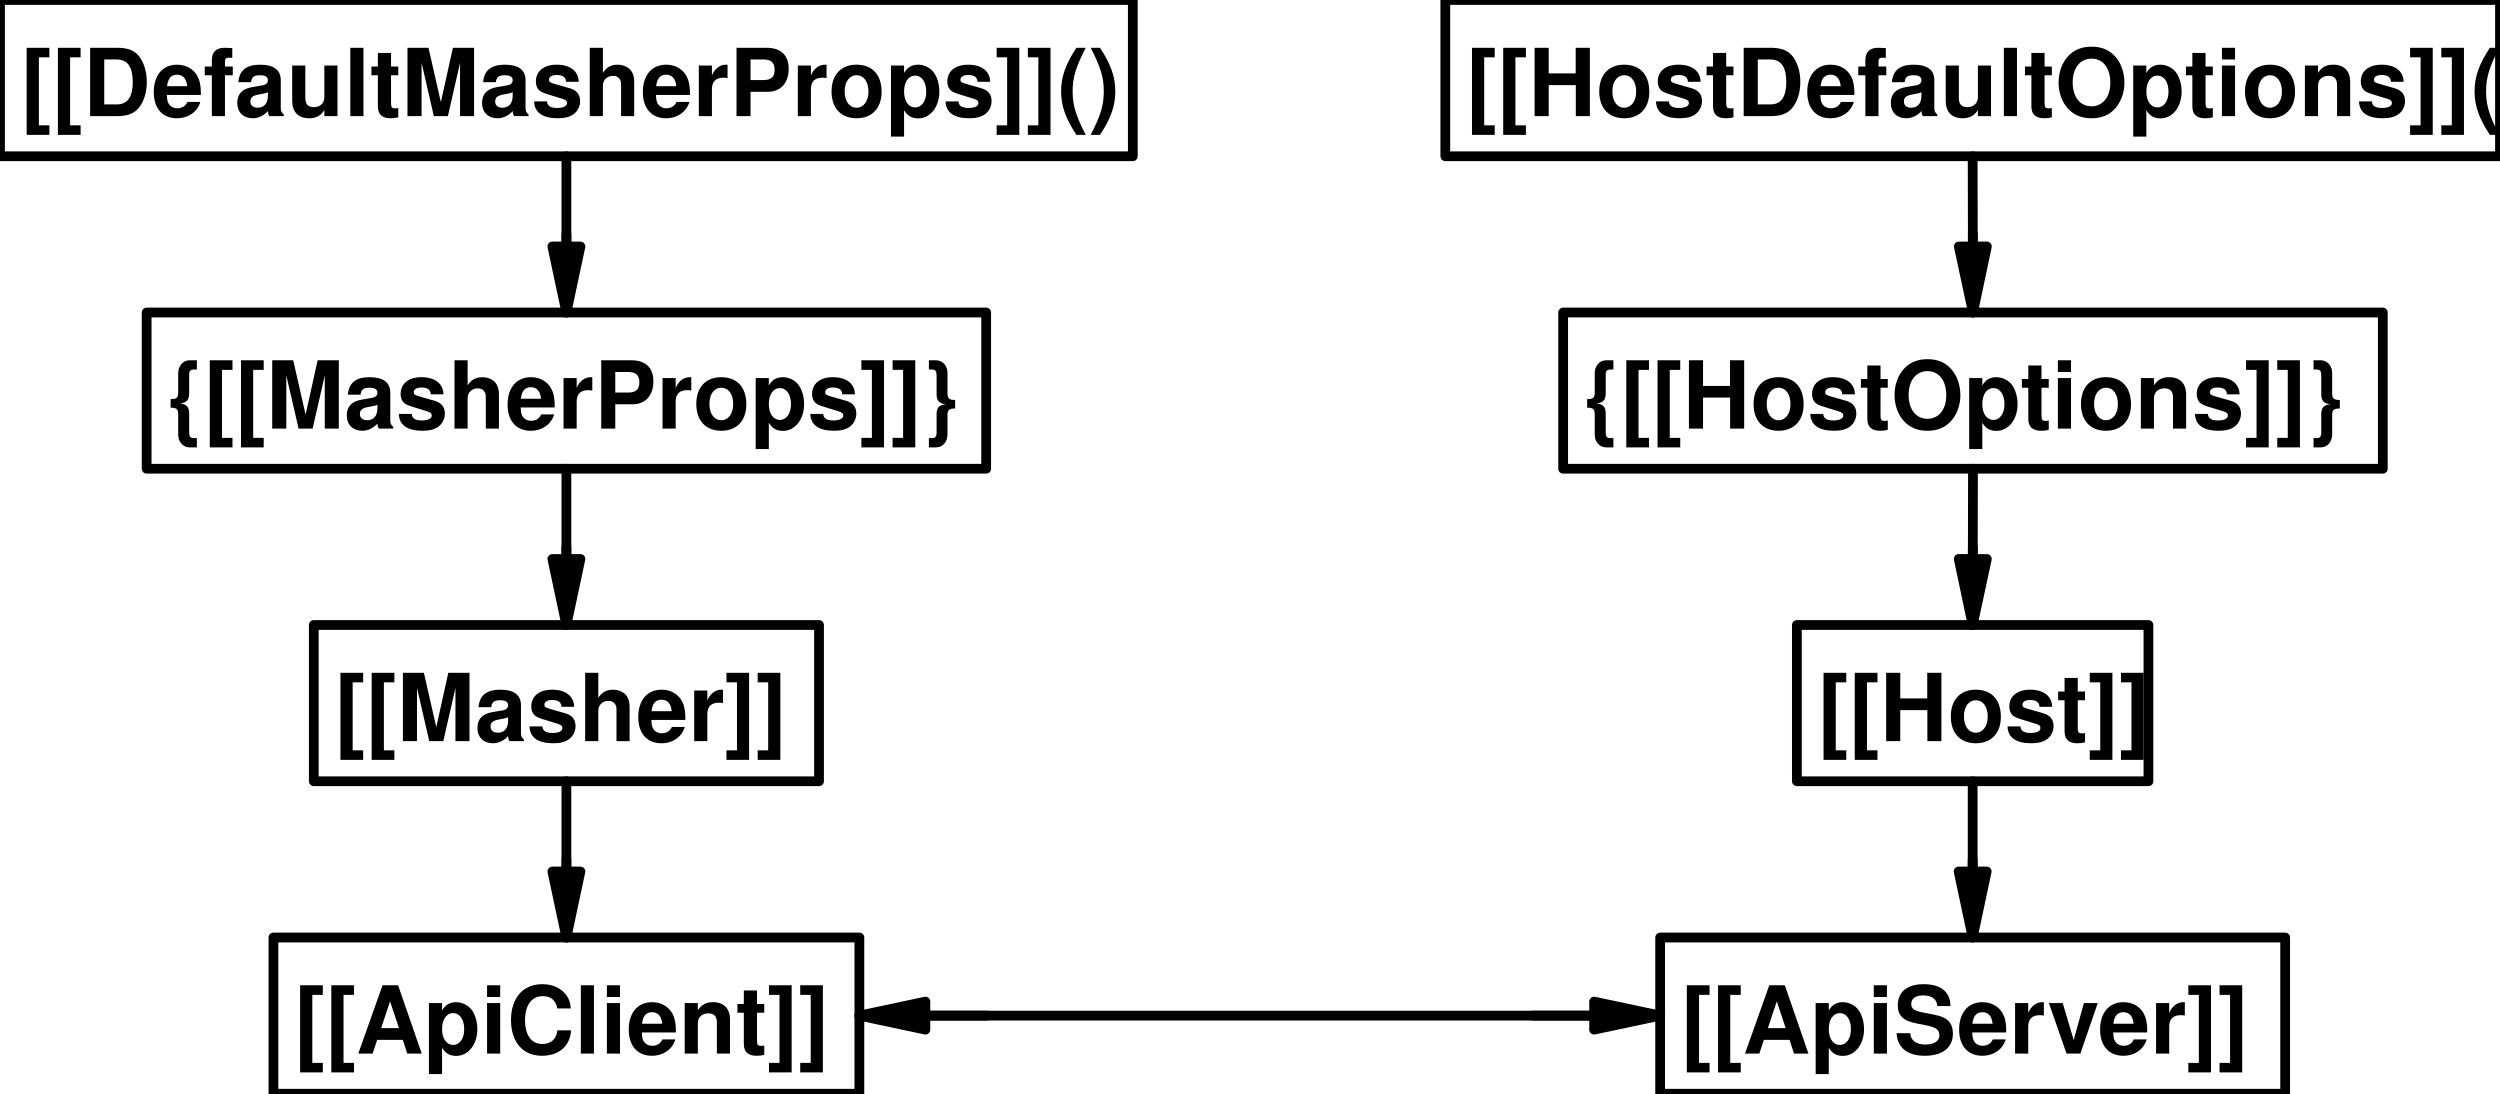
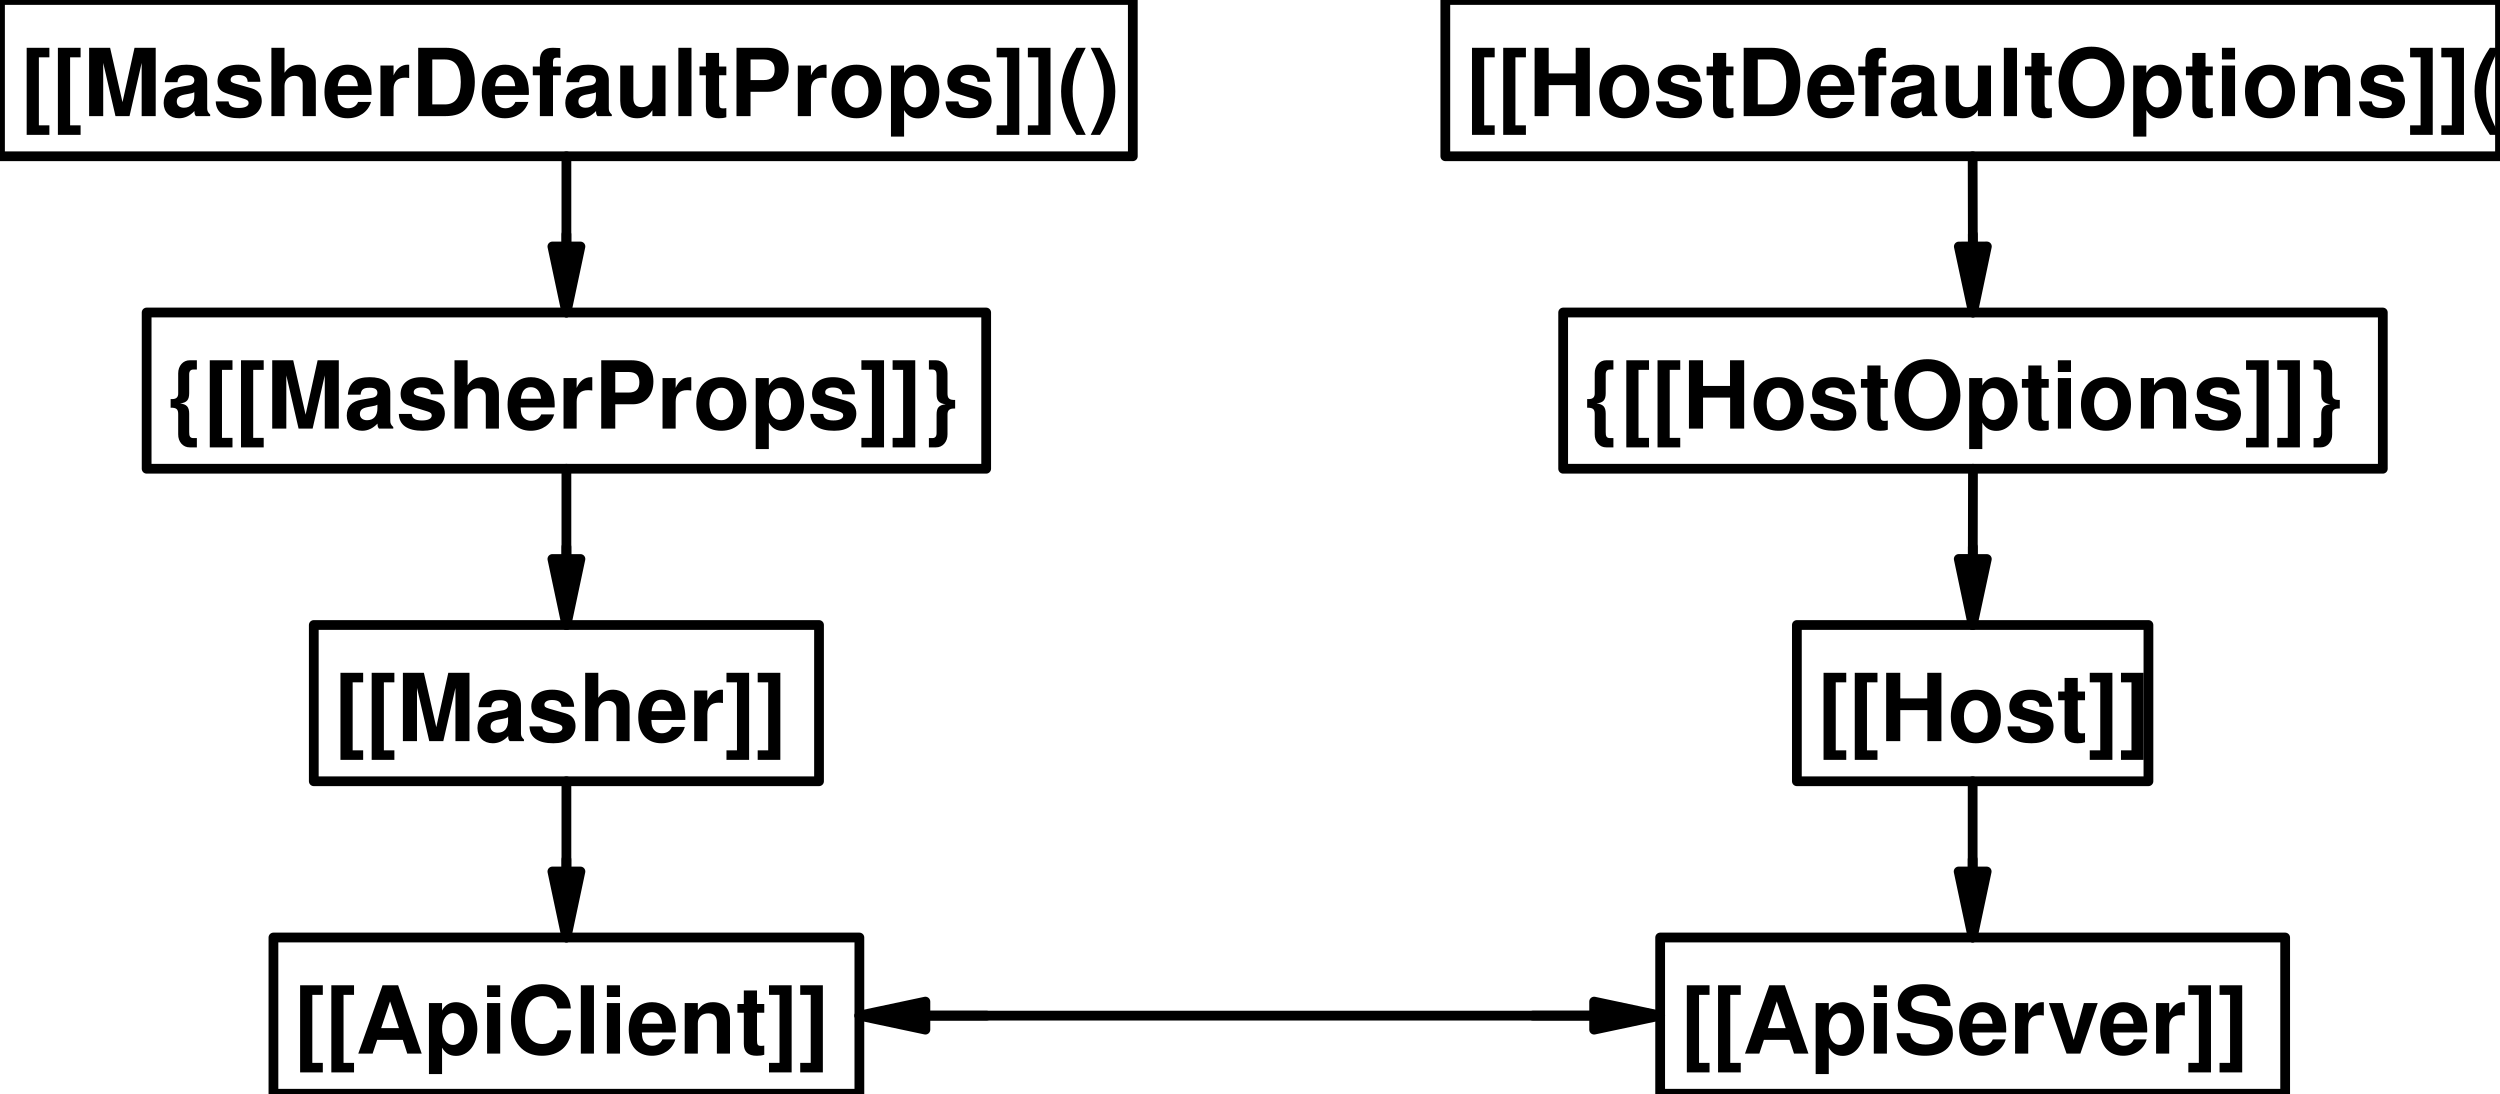
<svg xmlns="http://www.w3.org/2000/svg" width="640" height="280">
  <path d="M 145.00 60.00 L 145.00 63.10 M 141.41 63.10 L 148.59 63.10 L 145.00 80.00 Z M 141.41 63.10" stroke-width="2.50" stroke="black" stroke-linecap="round" stroke-linejoin="round" fill="black" />
  <path d="M 145.00 40.00 L 145.00 80.00" stroke-width="2.50" stroke="black" stroke-linecap="round" stroke-linejoin="round" fill="none" />
  <path d="M 370.00 0.00 L 640.00 0.00 L 640.00 40.00 L 370.00 40.00 Z M 370.00 0.00" stroke-width="2.50" stroke="black" stroke-linecap="round" stroke-linejoin="round" fill="none" />
  <text x="375.25" y="29.73" font-family="Helvetica" font-size="24.00px" fill="black" opacity="1.00" font-weight="bold">[[HostDefaultOptions]]()</text>
  <path d="M 400.17 80.00 L 610.00 80.00 L 610.00 120.00 L 400.17 120.00 Z M 400.17 80.00" stroke-width="2.50" stroke="black" stroke-linecap="round" stroke-linejoin="round" fill="none" />
  <text x="405.42" y="109.73" font-family="Helvetica" font-size="24.00px" fill="black" opacity="1.00" font-weight="bold">{[[HostOptions]]}</text>
  <path d="M 460.00 160.00 L 550.00 160.00 L 550.00 200.00 L 460.00 200.00 Z M 460.00 160.00" stroke-width="2.50" stroke="black" stroke-linecap="round" stroke-linejoin="round" fill="none" />
  <text x="465.25" y="189.73" font-family="Helvetica" font-size="24.00px" fill="black" opacity="1.00" font-weight="bold">[[Host]]</text>
  <path d="M 80.33 160.00 L 209.67 160.00 L 209.67 200.00 L 80.33 200.00 Z M 80.33 160.00" stroke-width="2.50" stroke="black" stroke-linecap="round" stroke-linejoin="round" fill="none" />
  <text x="85.58" y="189.73" font-family="Helvetica" font-size="24.00px" fill="black" opacity="1.00" font-weight="bold">[[Masher]]</text>
  <path d="M 425.00 240.00 L 585.00 240.00 L 585.00 280.00 L 425.00 280.00 Z M 425.00 240.00" stroke-width="2.50" stroke="black" stroke-linecap="round" stroke-linejoin="round" fill="none" />
  <text x="430.25" y="269.73" font-family="Helvetica" font-size="24.00px" fill="black" opacity="1.00" font-weight="bold">[[ApiServer]]</text>
  <path d="M 145.00 220.00 L 145.00 223.10 M 141.41 223.10 L 148.59 223.10 L 145.00 240.00 Z M 141.41 223.10" stroke-width="2.50" stroke="black" stroke-linecap="round" stroke-linejoin="round" fill="black" />
  <path d="M 145.00 200.00 L 145.00 240.00" stroke-width="2.50" stroke="black" stroke-linecap="round" stroke-linejoin="round" fill="none" />
  <path d="M 0.00 0.00 L 290.00 0.00 L 290.00 40.00 L 0.00 40.00 Z M 0.00 0.00" stroke-width="2.50" stroke="black" stroke-linecap="round" stroke-linejoin="round" fill="none" />
-   <text x="5.25" y="29.73" font-family="Helvetica" font-size="24.00px" fill="black" opacity="1.00" font-weight="bold">[[DefaultMasherProps]]()</text>
+   <text x="5.25" y="29.73" font-family="Helvetica" font-size="24.00px" fill="black" opacity="1.00" font-weight="bold">[[MasherDefaultProps]]()</text>
  <path d="M 37.54 80.00 L 252.46 80.00 L 252.46 120.00 L 37.54 120.00 Z M 37.54 80.00" stroke-width="2.50" stroke="black" stroke-linecap="round" stroke-linejoin="round" fill="none" />
  <text x="42.79" y="109.73" font-family="Helvetica" font-size="24.00px" fill="black" opacity="1.00" font-weight="bold">{[[MasherProps]]}</text>
  <path d="M 505.00 220.00 L 505.00 223.10 M 501.41 223.10 L 508.59 223.10 L 505.00 240.00 Z M 501.41 223.10" stroke-width="2.50" stroke="black" stroke-linecap="round" stroke-linejoin="round" fill="black" />
  <path d="M 505.00 200.00 L 505.00 240.00" stroke-width="2.50" stroke="black" stroke-linecap="round" stroke-linejoin="round" fill="none" />
  <path d="M 145.00 140.00 L 145.00 143.10 M 141.41 143.10 L 148.59 143.10 L 145.00 160.00 Z M 141.41 143.10" stroke-width="2.50" stroke="black" stroke-linecap="round" stroke-linejoin="round" fill="black" />
  <path d="M 145.00 120.00 L 145.00 160.00" stroke-width="2.50" stroke="black" stroke-linecap="round" stroke-linejoin="round" fill="none" />
  <path d="M 505.04 60.00 L 505.05 63.10 M 501.46 63.11 L 508.64 63.09 L 505.08 80.00 Z M 501.46 63.11" stroke-width="2.50" stroke="black" stroke-linecap="round" stroke-linejoin="round" fill="black" />
  <path d="M 505.00 40.00 L 505.08 80.00" stroke-width="2.50" stroke="black" stroke-linecap="round" stroke-linejoin="round" fill="none" />
  <path d="M 505.04 140.00 L 505.04 143.10 M 501.44 143.09 L 508.63 143.11 L 505.00 160.00 Z M 501.44 143.09" stroke-width="2.50" stroke="black" stroke-linecap="round" stroke-linejoin="round" fill="black" />
  <path d="M 505.08 120.00 L 505.00 160.00" stroke-width="2.50" stroke="black" stroke-linecap="round" stroke-linejoin="round" fill="none" />
  <path d="M 70.00 240.00 L 220.00 240.00 L 220.00 280.00 L 70.00 280.00 Z M 70.00 240.00" stroke-width="2.50" stroke="black" stroke-linecap="round" stroke-linejoin="round" fill="none" />
  <text x="75.25" y="269.73" font-family="Helvetica" font-size="24.00px" fill="black" opacity="1.00" font-weight="bold">[[ApiClient]]</text>
  <path d="M 392.40 260.00 L 408.10 260.00 M 408.10 263.59 L 408.10 256.41 L 425.00 260.00 Z M 408.10 263.59" stroke-width="2.50" stroke="black" stroke-linecap="round" stroke-linejoin="round" fill="black" />
  <path d="M 252.60 260.00 L 236.90 260.00 M 236.90 256.41 L 236.90 263.59 L 220.00 260.00 Z M 236.90 256.41" stroke-width="2.50" stroke="black" stroke-linecap="round" stroke-linejoin="round" fill="black" />
  <path d="M 425.00 260.00 L 220.00 260.00" stroke-width="2.50" stroke="black" stroke-linecap="round" stroke-linejoin="round" fill="none" />
</svg>
